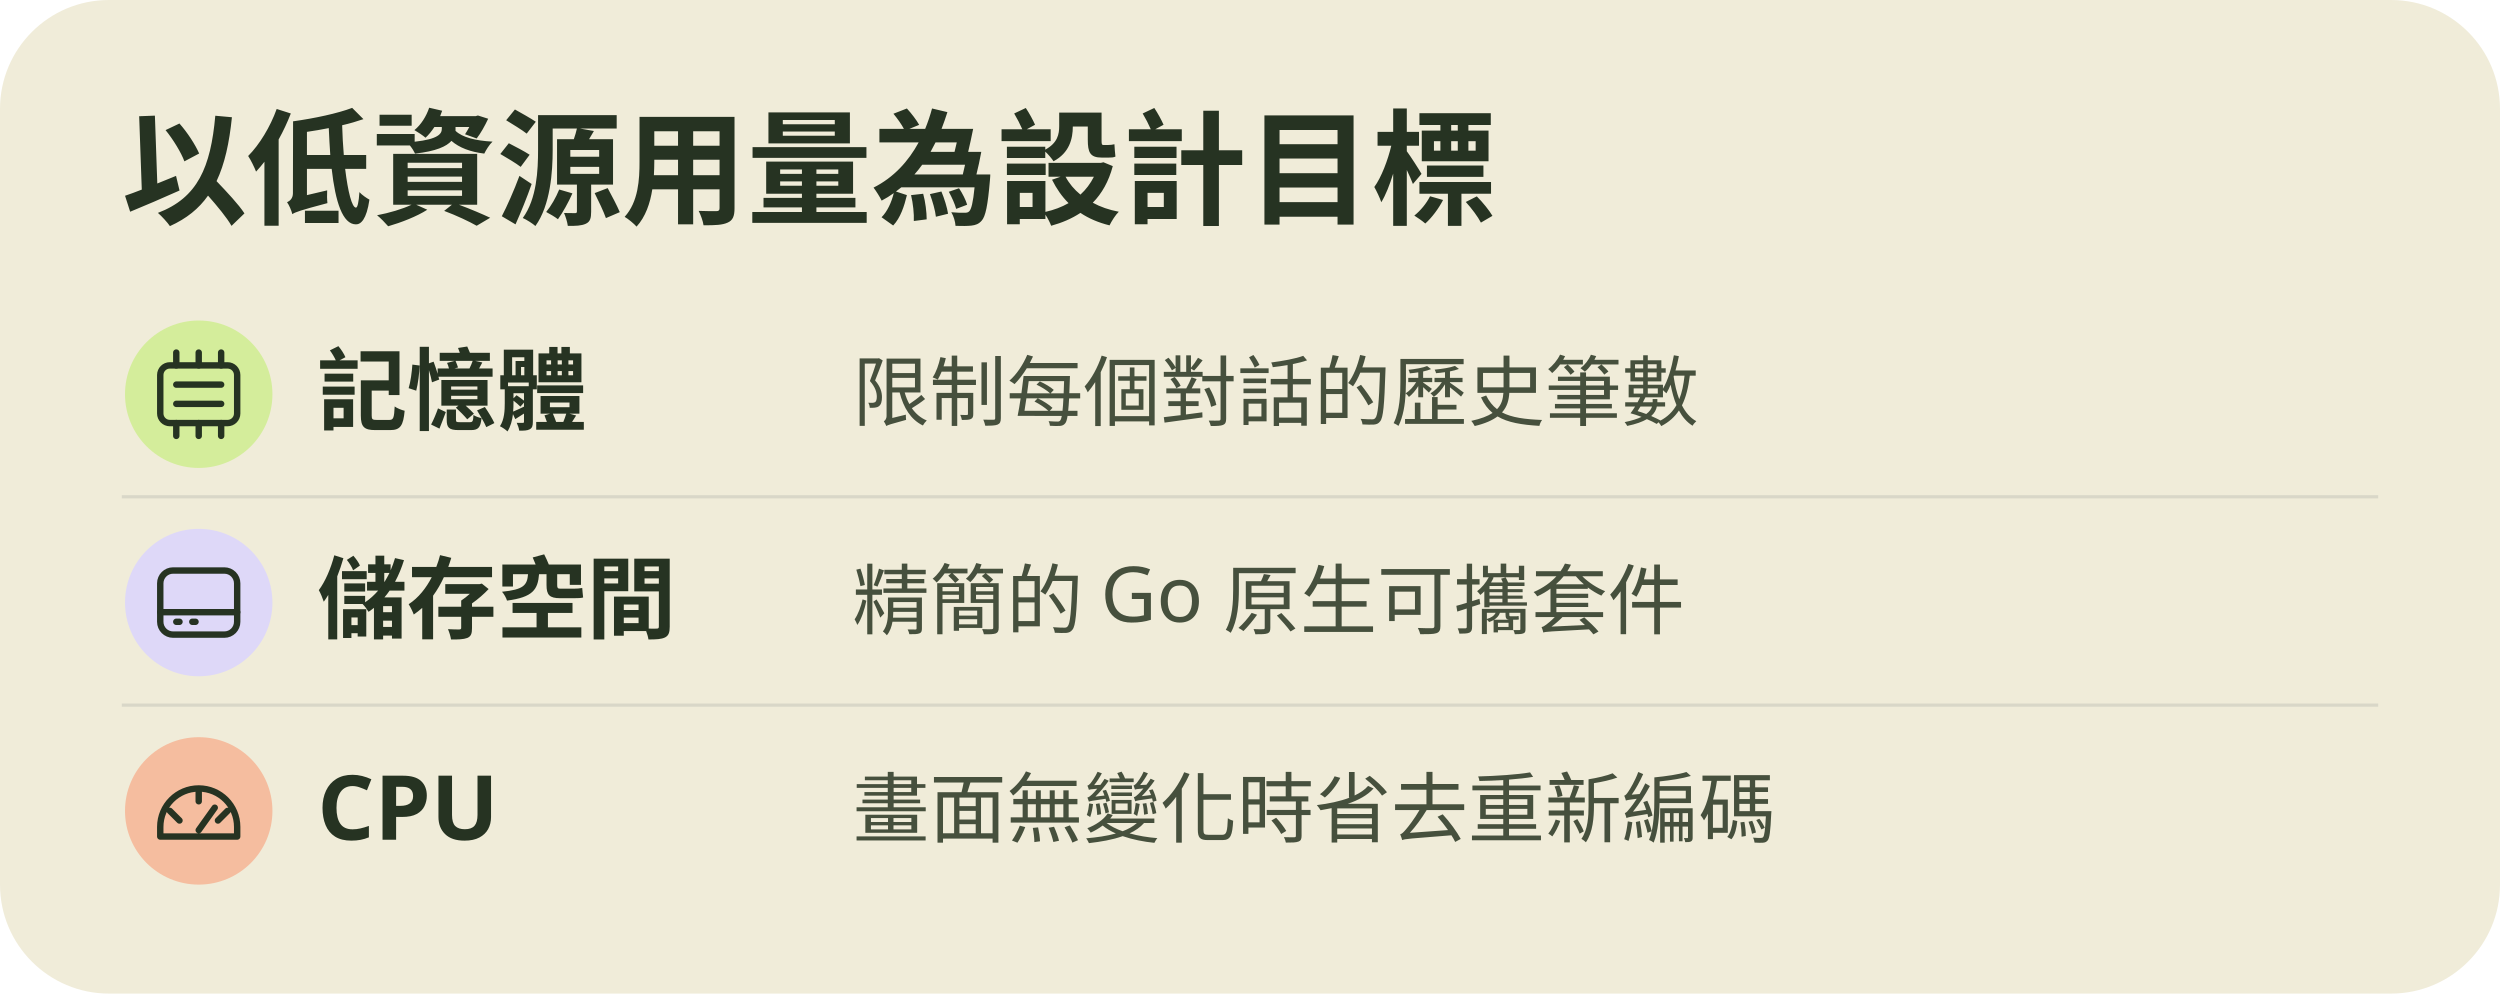
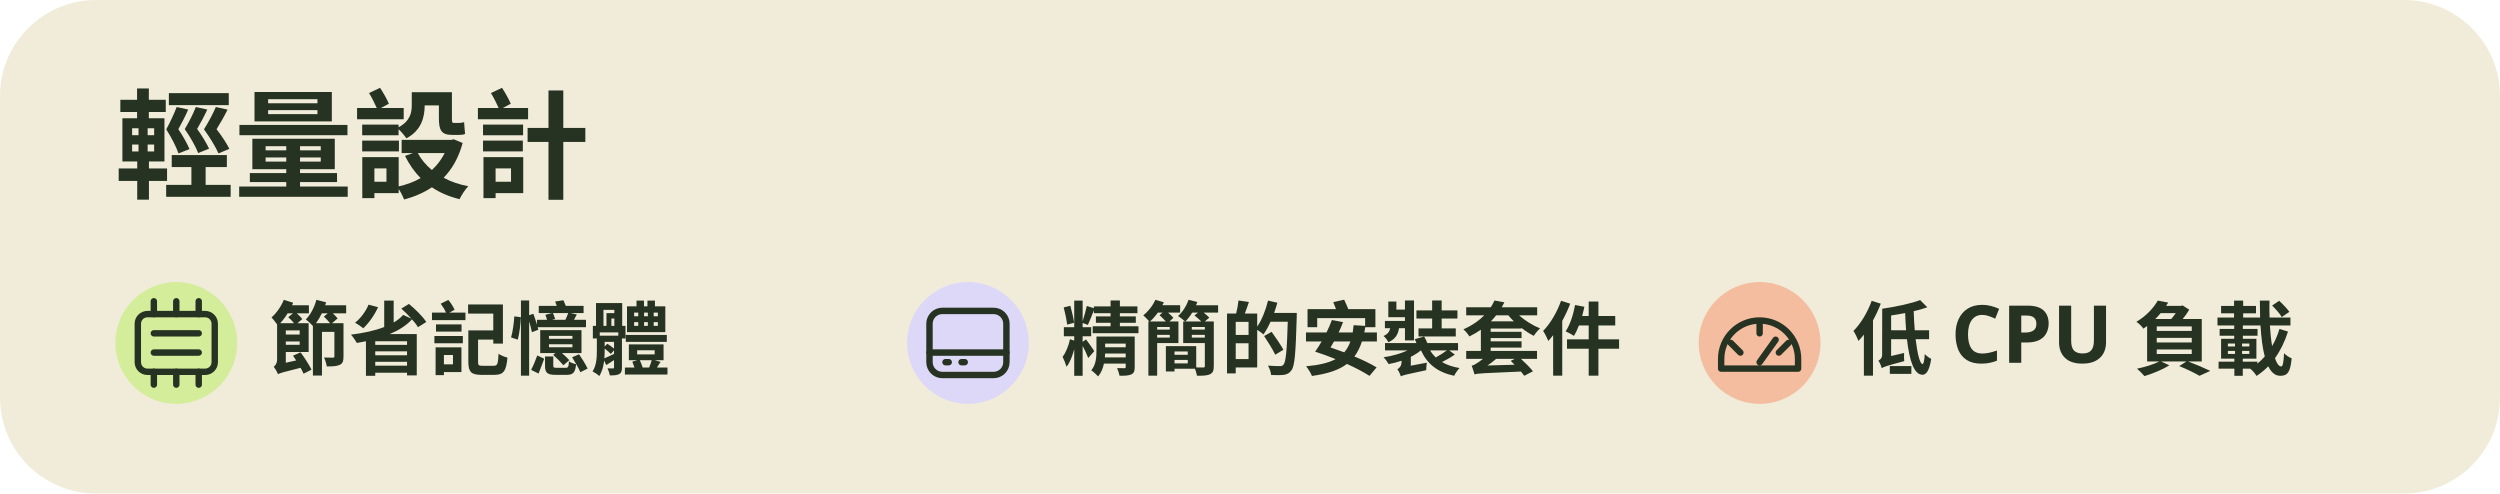
- <svg xmlns="http://www.w3.org/2000/svg" xml:lang="zh-Hant" width="780" height="310" viewBox="0 0 780 310" role="img" aria-labelledby="title description">
-   <rect width="780" height="310" rx="34" fill="#F0ECD9" />
-   <path d="M38 155h704M38 220h704" stroke="#D9D7C8" />
+ <svg xmlns="http://www.w3.org/2000/svg" xml:lang="zh-Hant" width="780" height="154" viewBox="0 0 780 154" role="img" aria-labelledby="title description">
+   <rect width="780" height="154" rx="30" fill="#F0ECD9" />
  <g fill="#263322" font-family="'Segoe UI','Noto Sans TC','Microsoft JhengHei UI',sans-serif">
-     <text x="38" y="67" font-size="39" font-weight="700">以低資源用量為設計目標</text>
-     <circle cx="62" cy="123" r="23" fill="#D4ED9B" />
-     <g transform="translate(62 123)" fill="none" stroke="#263322" stroke-width="2" stroke-linecap="round" stroke-linejoin="round">
+     <text x="36" y="59" font-size="37" font-weight="700">輕量設計</text>
+     <circle cx="55" cy="107" r="19" fill="#D4ED9B" />
+     <g transform="translate(55 107)" fill="none" stroke="#263322" stroke-width="2" stroke-linecap="round" stroke-linejoin="round">
      <rect x="-12" y="-9" width="24" height="18" rx="3" />
      <path d="M-7-3H7M-7 3H7M-7-9v-4M0-9v-4M7-9v-4M-7 9v4M0 9v4M7 9v4" />
    </g>
-     <text x="99" y="132" font-size="28" font-weight="700">記憶體</text>
-     <text x="266" y="131" fill="#46503D" font-size="24">限制每個對話的歷史筆數</text>
-     <circle cx="62" cy="188" r="23" fill="#DED8F8" />
-     <g transform="translate(62 188)" fill="none" stroke="#263322" stroke-width="2" stroke-linecap="round" stroke-linejoin="round">
+     <text x="84" y="115" font-size="25" font-weight="600">節省記憶體</text>
+     <circle cx="302" cy="107" r="19" fill="#DED8F8" />
+     <g transform="translate(302 107)" fill="none" stroke="#263322" stroke-width="2" stroke-linecap="round" stroke-linejoin="round">
      <rect x="-12" y="-10" width="24" height="20" rx="4" />
      <path d="M-12 3h24M-7 6h1M-2 6h1" />
    </g>
-     <text x="99" y="197" font-size="28" font-weight="700">儲存空間</text>
-     <text x="266" y="196" fill="#46503D" font-size="24">精簡的 Go 原生可攜套件</text>
-     <circle cx="62" cy="253" r="23" fill="#F5BD9F" />
-     <g transform="translate(62 253)" fill="none" stroke="#263322" stroke-width="2" stroke-linecap="round" stroke-linejoin="round">
+     <text x="331" y="115" font-size="25" font-weight="600">精簡的安裝套件</text>
+     <circle cx="549" cy="107" r="19" fill="#F5BD9F" />
+     <g transform="translate(549 107)" fill="none" stroke="#263322" stroke-width="2" stroke-linecap="round" stroke-linejoin="round">
      <path d="M-12 8v-3a12 12 0 0 1 24 0v3H-12ZM-6 3l-3-3M6 3l3-3M0-7v4M0 6l5-7" />
    </g>
-     <text x="99" y="262" font-size="28" font-weight="700">CPU</text>
-     <text x="266" y="261" fill="#46503D" font-size="24">畫面無變化時省去重新編碼</text>
+     <text x="578" y="115" font-size="25" font-weight="600">低 CPU 負載</text>
  </g>
</svg>
